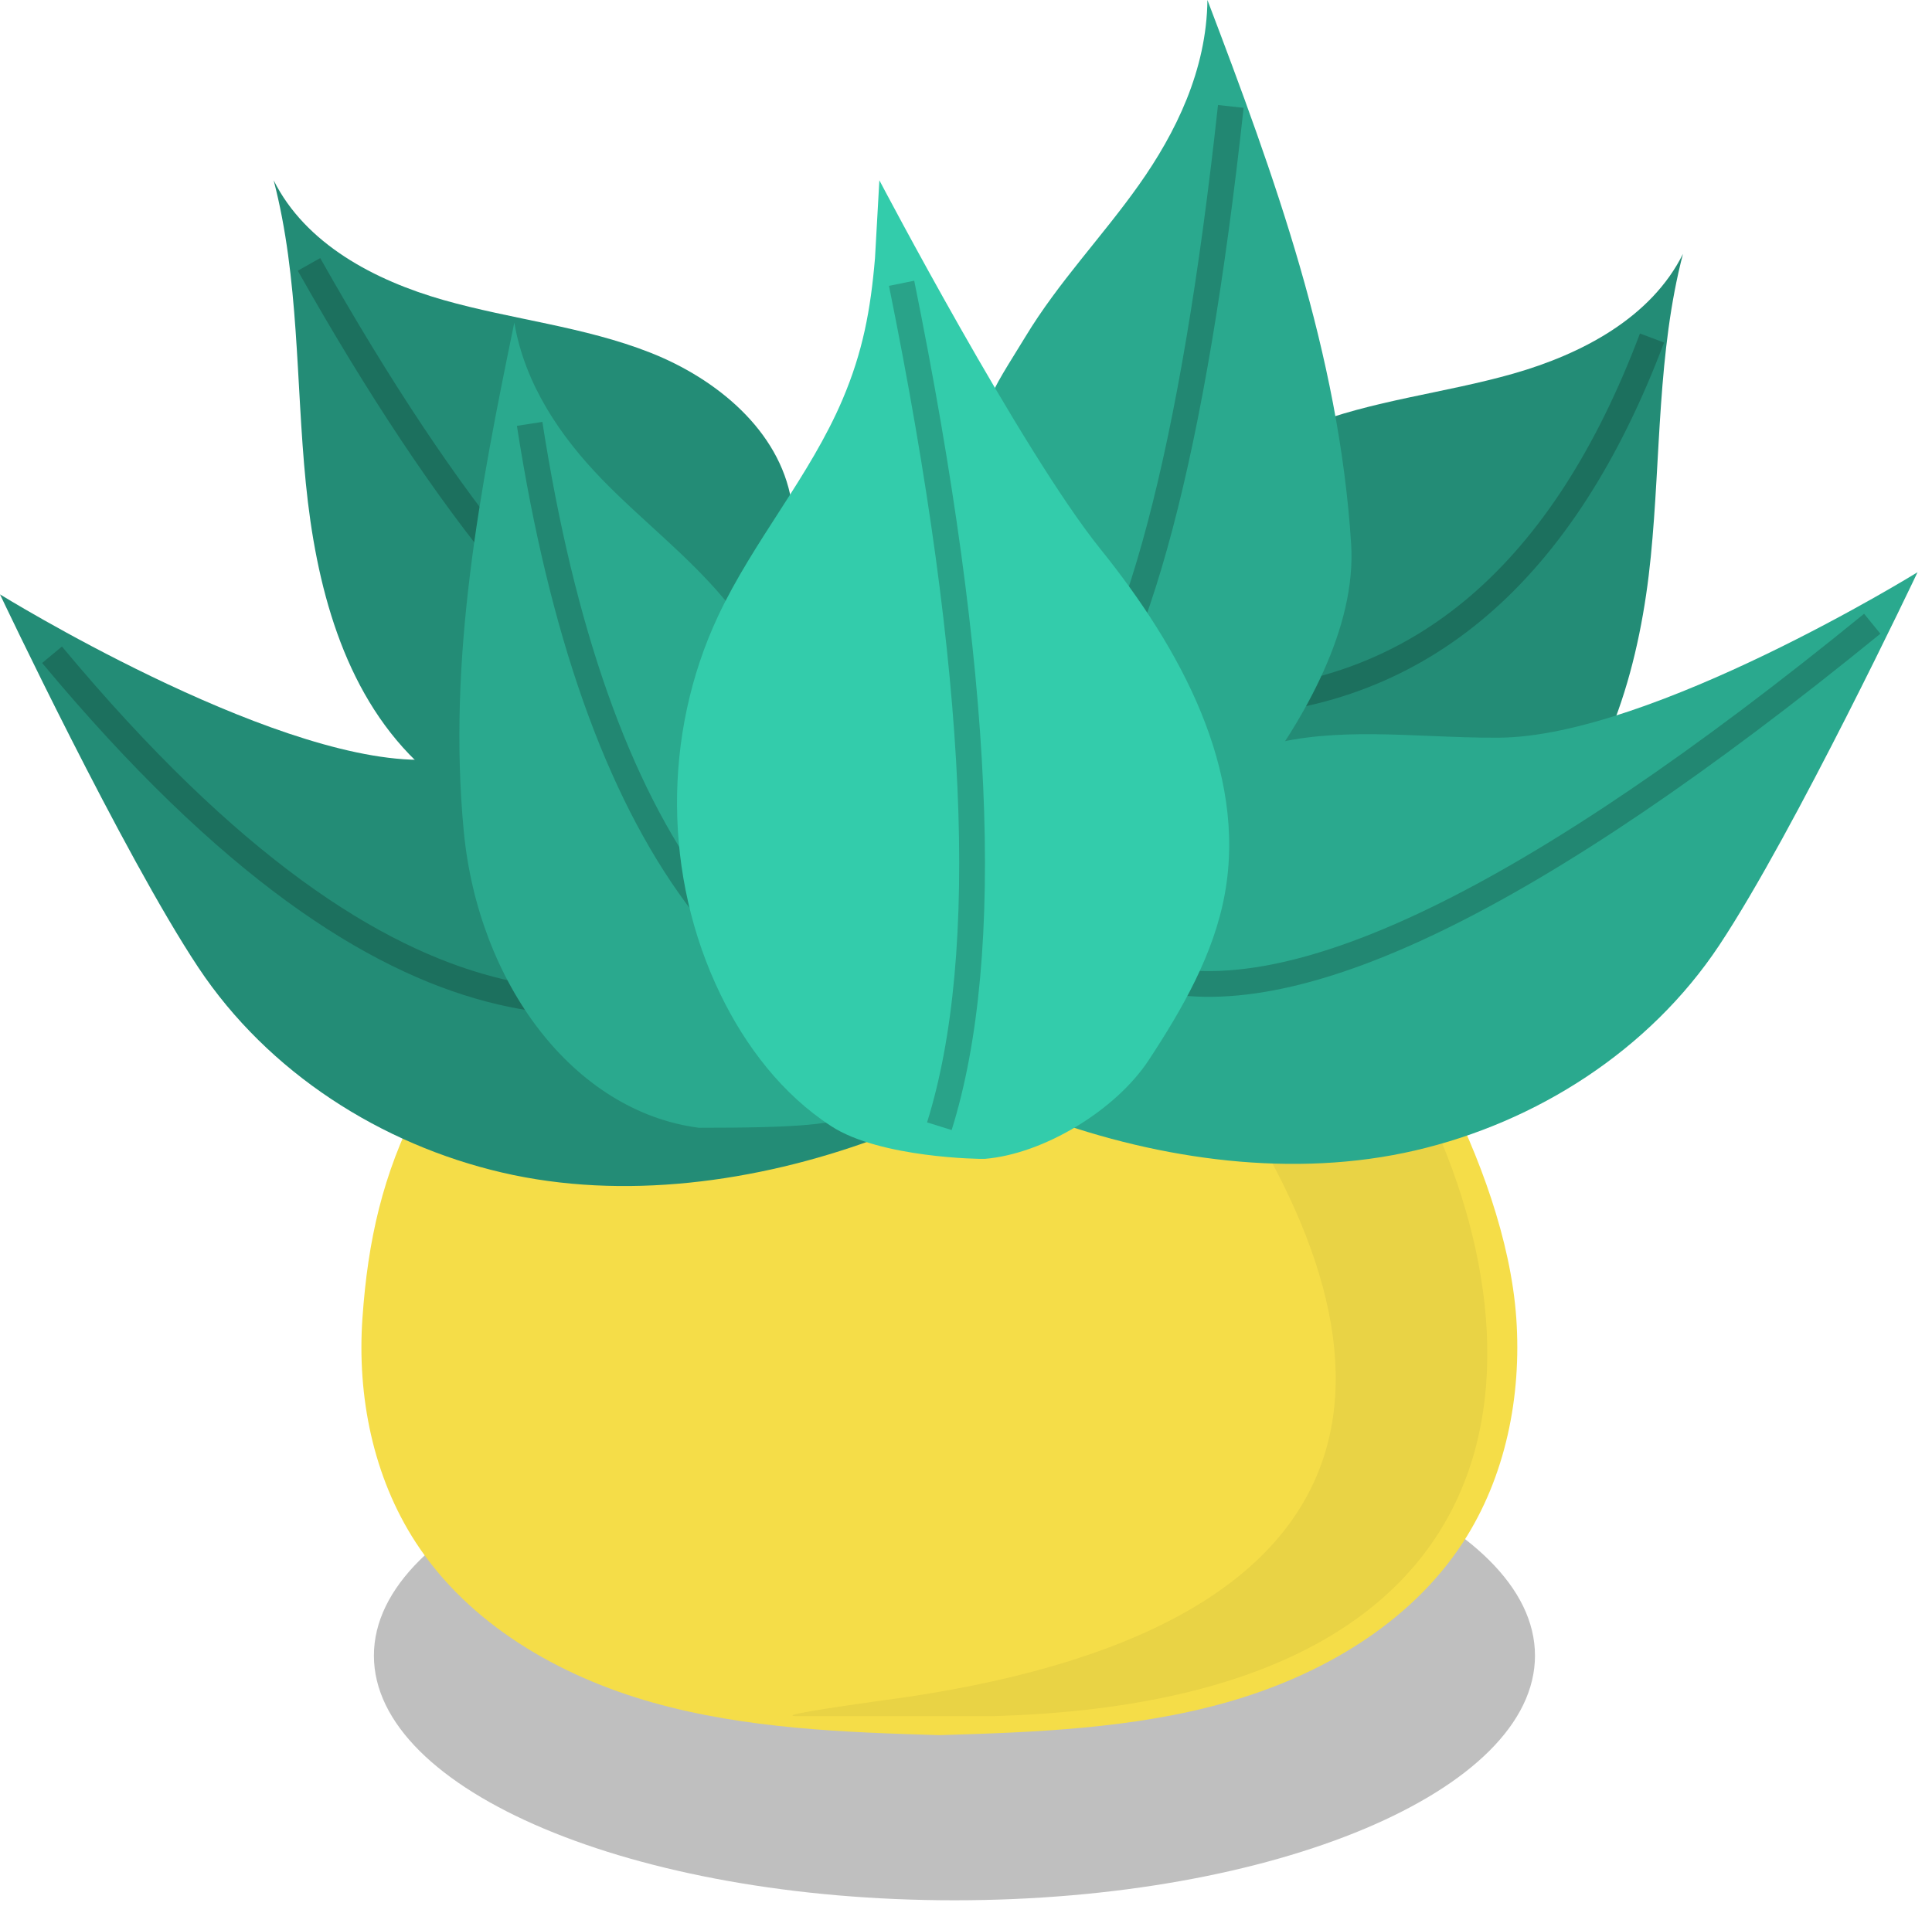
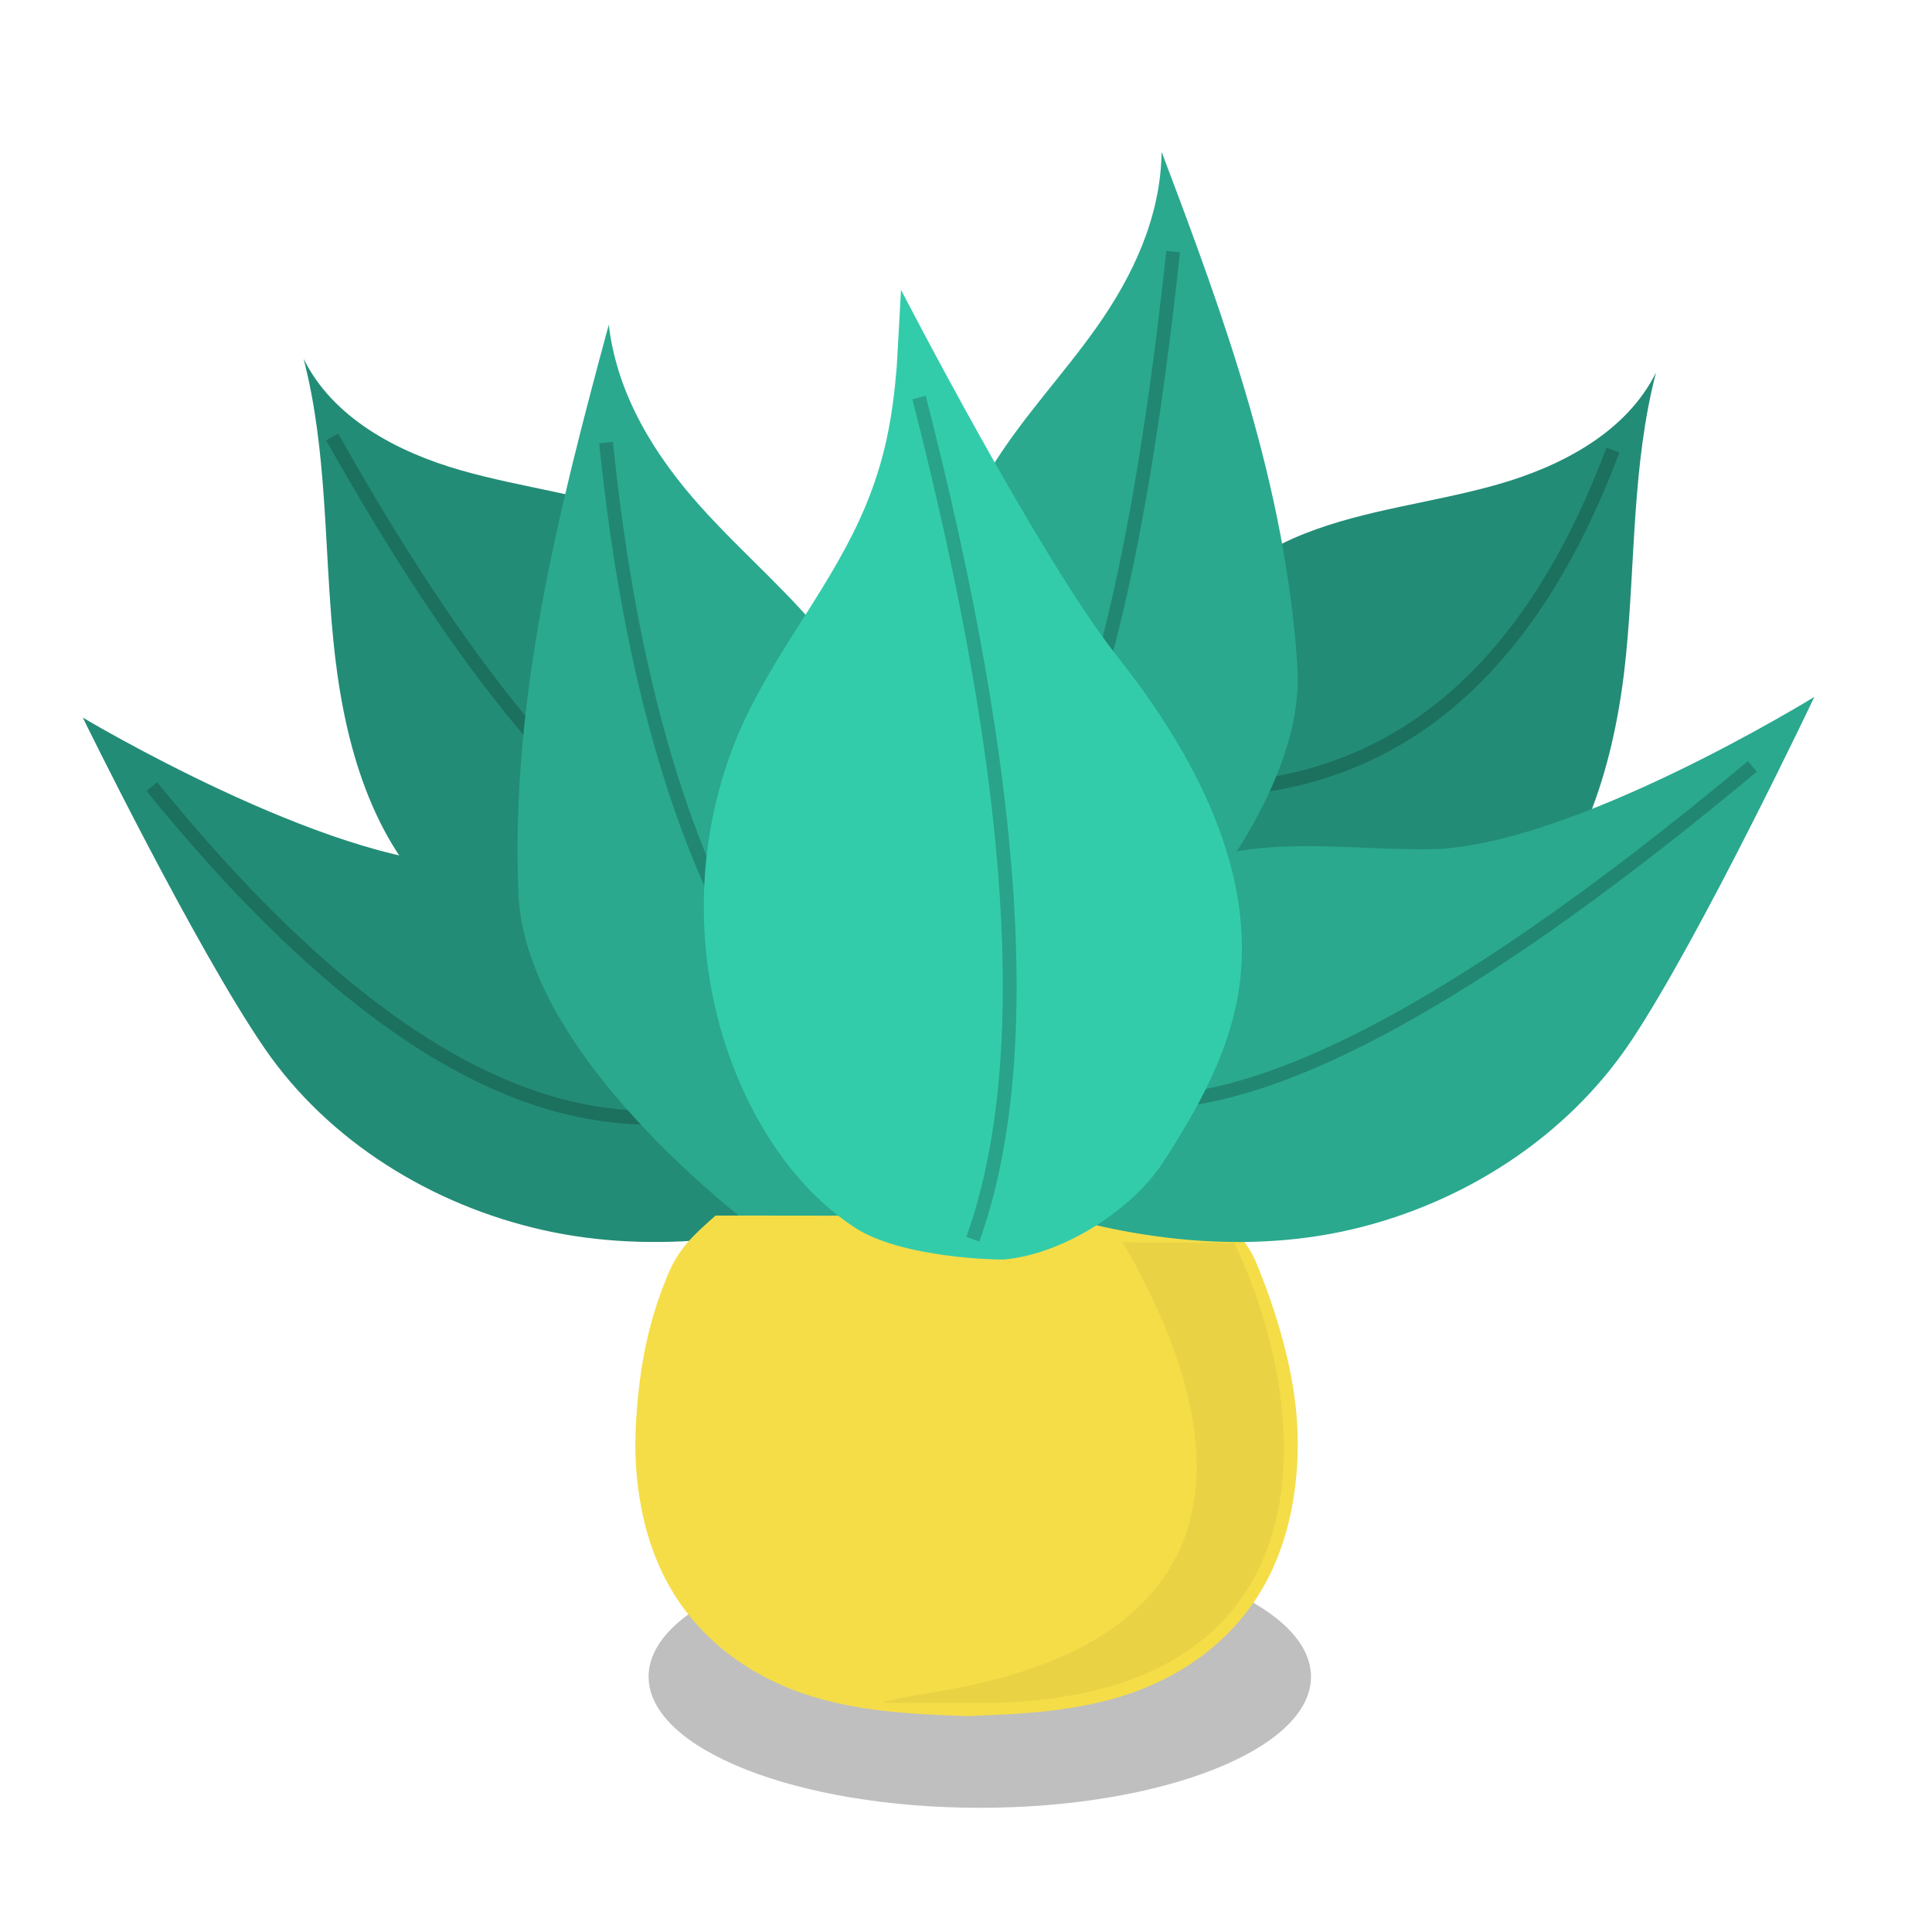
- <svg xmlns="http://www.w3.org/2000/svg" width="75" height="74" viewBox="0 0 75 74">
-   <g fill="none" fill-rule="evenodd" transform="translate(-1 -1)">
-     <path fill="#000" fill-opacity=".25" d="M60.588,65.288 C60.588,70.536 50.497,74.788 38.052,74.788 C25.606,74.788 15.515,70.536 15.515,65.288 C15.515,60.04 25.606,55.788 38.052,55.788 C50.497,55.788 60.588,60.04 60.588,65.288" />
-     <g transform="translate(.03 .064)">
-       <path fill="#238C76" d="M12.842,19.696 C13.232,23.625 14.283,27.726 17.11,30.481 L17.11,30.481 L23.766,32.118 L28.09,32.118 L32.437,22.093 L31.69,20.38 C31.224,17.651 28.791,15.645 26.216,14.63 L26.216,14.63 C23.642,13.615 20.84,13.343 18.179,12.584 L18.179,12.584 C15.518,11.825 12.828,10.412 11.593,7.936 L11.593,7.936 C12.59,11.756 12.451,15.767 12.842,19.696" />
-       <path stroke="#000" stroke-opacity=".2" d="M10.53,13.969 C18.691,21.467 25.326,25.669 30.434,26.577" transform="rotate(18 20.482 20.273)" />
-       <path fill="#238C76" d="M51.679,17.49 C49.104,18.505 46.671,20.511 46.206,23.24 L49.805,34.978 C55.173,35.925 58.8,35.48 60.685,33.643 C63.513,30.888 64.664,26.485 65.053,22.556 C65.444,18.627 65.306,14.616 66.302,10.796 C65.067,13.272 62.378,14.685 59.716,15.444 C57.055,16.203 54.253,16.475 51.679,17.49 Z" />
-       <path stroke="#000" stroke-opacity=".2" d="M46.871,16.949 C52.957,24.555 59.662,27.352 66.986,25.34" transform="scale(-1 1) rotate(18 0 -337.975)" />
-       <path fill="#2AA98E" d="M45.184,8.113 C43.757,10.132 42.069,11.873 40.772,14.018 L40.772,14.018 C39.474,16.163 38.683,17.027 39.138,19.715 L39.138,19.715 C39.138,19.715 38.87,31.237 45.416,36.16 L45.416,36.16 C45.416,36.16 53.833,28.574 53.421,22.06 L53.421,22.06 C52.953,14.659 50.438,7.761 47.842,0.936 L47.842,0.936 C47.812,3.655 46.612,6.096 45.184,8.113" />
-       <path stroke="#000" stroke-opacity=".2" d="M34.592,10.503 C44.61,19.455 51.842,24.189 56.289,24.707" transform="scale(-1 1) rotate(42 0 -100.771)" />
-       <path fill="#F5DD48" d="M15.04,52.121 C14.828,55.149 15.453,58.283 17.109,60.828 C19.173,64.001 22.671,66.024 26.316,67.048 C29.917,68.061 33.697,68.201 37.436,68.312 C41.175,68.201 44.954,68.061 48.554,67.048 C52.199,66.024 55.698,64.001 57.763,60.828 C59.419,58.283 60.043,55.149 59.832,52.121 C59.621,49.093 58.398,45.803 57.014,43.101 C56.529,42.155 55.41,41.116 54.723,40.73 C54.723,40.574 20.483,40.574 20.433,40.574 C18.99,41.628 17.981,42.332 17.21,43.838 C15.825,46.539 15.25,49.093 15.04,52.121 Z" />
-       <path fill="#000" fill-rule="nonzero" d="M47.816,42.026 C56.05,53.625 55.41,63.982 36.125,66.84 C32.577,67.325 31.179,67.569 31.932,67.572 L39.539,67.572 C62.135,66.933 60.775,51.476 55.373,42.116 C55.373,42.026 47.816,42.116 47.816,42.026 Z" opacity=".05" />
-       <path fill="#2AA98E" d="M59.174,29.58 C58.295,29.588 57.402,29.55 56.507,29.513 L56.507,29.513 C53.615,29.392 50.702,29.27 48.212,30.665 L48.212,30.665 L41.504,44.328 C46.044,45.985 51.214,46.701 55.913,45.607 L55.913,45.607 C60.613,44.515 64.993,41.729 67.706,37.648 L67.706,37.648 C70.635,33.238 75.408,23.156 75.408,23.156 L75.408,23.156 C75.408,23.156 65.102,29.53 59.174,29.58" />
-       <path stroke="#000" stroke-opacity=".2" d="M45.445,25.156 C58.649,35.924 68.051,40.475 73.65,38.808" transform="matrix(-1 0 0 1 119.095 0)" />
-       <path fill="#238C76" d="M8.672,38.508 C11.385,42.589 15.764,45.375 20.464,46.467 L20.464,46.467 C25.164,47.561 30.333,46.845 34.873,45.188 L34.873,45.188 L28.166,31.525 C25.674,30.13 22.762,30.252 19.87,30.373 L19.87,30.373 C18.974,30.41 18.082,30.448 17.203,30.44 L17.203,30.44 C11.276,30.39 0.97,24.016 0.97,24.016 L0.97,24.016 C0.97,24.016 5.742,34.098 8.672,38.508" />
-       <path stroke="#000" stroke-opacity=".2" d="M2.99,26.36 C16.834,42.983 25.248,40.317 30.678,38.51" />
-       <g transform="rotate(-9 98.565 -68.297)">
-         <path fill="#2AA98E" d="M11.287,32.313 C14.877,32.881 16.897,33.102 17.326,32.626 C21.763,27.7 16.944,17.373 16.944,17.373 C17.355,14.931 16.642,14.146 15.473,12.197 C14.303,10.249 12.783,8.667 11.496,6.834 C10.211,5.001 9.129,2.783 9.101,0.313 C6.763,6.513 4.496,12.78 4.074,19.503 C3.704,25.42 6.564,30.921 11.287,32.313 Z" />
-         <path stroke="#000" stroke-opacity=".2" d="M1,12.322 C11.875,24.472 21.542,28.105 30,23.221" transform="rotate(42 15.5 18.822)" />
-       </g>
-       <path fill="#33CCAB" d="M34.937,10.962 C34.766,12.98 34.464,14.597 33.678,16.446 L33.678,16.446 C32.412,19.423 30.219,21.934 28.843,24.864 L28.843,24.864 C26.69,29.447 26.724,34.981 28.933,39.538 L28.933,39.538 C29.915,41.567 31.338,43.43 33.239,44.666 L33.239,44.666 C35.141,45.904 39.065,45.945 39.193,45.935 L39.193,45.935 C41.489,45.748 44.292,44.04 45.569,42.092 L45.569,42.092 C46.876,40.101 48.093,37.983 48.517,35.647 L48.517,35.647 C49.391,30.839 46.772,26.086 43.694,22.262 L43.694,22.262 C40.616,18.439 35.107,7.936 35.107,7.936 L35.107,7.936 C35.107,7.936 34.943,10.902 34.937,10.962" />
-       <path stroke="#000" stroke-opacity=".2" d="M35.97,11.936 C39.037,27.074 39.526,37.984 37.436,44.667" />
+ <svg xmlns="http://www.w3.org/2000/svg" width="140" height="140" viewBox="0 0 140 140">
+   <g fill="none" fill-rule="evenodd">
+     <g transform="translate(5.112 26)">
+       <path fill="#238C76" d="M19.045,20.425 C19.718,27.249 21.533,34.372 26.416,39.157 L26.416,39.157 L37.912,42 L45.38,42 L52.888,24.588 L51.597,21.613 C50.793,16.873 46.59,13.389 42.143,11.626 L42.143,11.626 C37.698,9.863 32.858,9.391 28.262,8.073 L28.262,8.073 C23.666,6.755 19.02,4.3 16.887,0 L16.887,0 C18.609,6.635 18.369,13.601 19.045,20.425" />
+       <path stroke="#000" stroke-opacity=".2" d="M14.739,10.43 C28.827,23.438 40.275,30.736 49.082,32.323" transform="rotate(18 31.91 21.376)" />
+       <path fill="#238C76" d="M89.419,12.67 C84.935,14.439 80.697,17.937 79.888,22.694 L86.156,43.157 C95.505,44.808 101.821,44.033 105.104,40.831 C110.03,36.028 112.035,28.351 112.712,21.502 C113.393,14.652 113.153,7.66 114.888,1 C112.737,5.317 108.053,7.78 103.417,9.103 C98.783,10.426 93.902,10.9 89.419,12.67 Z" />
+       <path stroke="#000" stroke-opacity=".2" d="M80.342,11.591 C90.854,24.781 102.418,29.645 115.035,26.182" transform="scale(-1 1) rotate(18 0 -597.355)" />
+       <path fill="#238C76" d="M14.064,49.97 C18.705,56.721 26.197,61.329 34.237,63.135 L34.237,63.135 C42.278,64.944 51.121,63.76 58.888,61.019 L58.888,61.019 L47.413,38.42 C43.15,36.113 38.168,36.315 33.221,36.515 L33.221,36.515 C31.688,36.576 30.162,36.639 28.658,36.626 L28.658,36.626 C18.519,36.543 0.887,26 0.887,26 L0.887,26 C0.887,26 9.051,42.676 14.064,49.97" />
+       <path stroke="#000" stroke-opacity=".2" d="M5.888,31 C29.887,60.553 44.475,55.813 53.888,52.6" />
+     </g>
+     <g transform="rotate(-6 256.393 -220.636)">
+       <path fill="#2AA98E" d="M24.46,67.196 C41.202,71 43,62.406 43,62.406 L36.636,35.824 C37.521,30.697 35.986,29.048 33.469,24.954 C30.951,20.864 27.679,17.543 24.91,13.693 C22.144,9.844 19.815,5.187 19.755,0 C14.722,13.02 9.842,26.179 8.934,40.298 C8.137,52.723 24.46,67.196 24.46,67.196 Z" />
+       <path stroke="#000" stroke-opacity=".2" d="M1.461,25.662 C24.657,51.531 45.312,59.234 63.424,48.772" transform="rotate(42 32.442 39.477)" />
+     </g>
+     <g transform="translate(46 88)">
+       <path fill="#000" fill-opacity=".25" d="M49,33.5 C49,38.748 38.254,43 25.001,43 C11.746,43 1,38.748 1,33.5 C1,28.252 11.746,24 25.001,24 C38.254,24 49,28.252 49,33.5" />
+       <path fill="#F5DD48" d="M0.082,15.183 C-0.144,19.144 0.524,23.242 2.296,26.569 C4.503,30.718 8.246,33.364 12.145,34.704 C15.996,36.028 20.04,36.212 24.04,36.356 C28.039,36.212 32.082,36.028 35.933,34.704 C39.833,33.364 43.575,30.718 45.784,26.569 C47.555,23.242 48.223,19.144 47.997,15.183 C47.771,11.223 46.463,6.922 44.983,3.388 C44.464,2.151 43.267,0.792 42.532,0.287 C42.532,0.084 5.905,0.084 5.851,0.084 C4.308,1.462 3.228,2.383 2.404,4.352 C0.922,7.884 0.307,11.223 0.082,15.183 Z" />
+       <path fill="#000" fill-rule="nonzero" d="M35.33,1.982 C44.183,17.15 43.495,30.694 22.76,34.432 C18.945,35.065 17.443,35.384 18.252,35.389 L26.43,35.389 C50.725,34.553 49.263,14.34 43.455,2.1 C43.455,1.982 35.33,2.1 35.33,1.982 Z" opacity=".05" />
+     </g>
+     <g transform="translate(56 11)">
+       <path fill="#2AA98E" d="M23.483,12.691 C20.965,16.262 17.987,19.34 15.698,23.134 L15.698,23.134 C13.408,26.927 12.012,28.455 12.815,33.208 L12.815,33.208 C12.815,33.208 12.342,53.583 23.892,62.288 L23.892,62.288 C23.892,62.288 38.743,48.874 38.016,37.355 L38.016,37.355 C37.19,24.267 32.753,12.069 28.172,0 L28.172,0 C28.119,4.808 26.002,9.125 23.483,12.691" />
+       <path stroke="#000" stroke-opacity=".2" d="M4.371,16.691 C21.88,32.385 34.498,40.709 42.226,41.665" transform="scale(-1 1) rotate(42 0 -31.517)" />
+       <path fill="#2AA98E" d="M47.514,50.545 C46,50.559 44.462,50.493 42.92,50.43 L42.92,50.43 C37.939,50.222 32.921,50.012 28.633,52.41 L28.633,52.41 L17.079,75.902 C24.898,78.751 33.803,79.982 41.897,78.101 L41.897,78.101 C49.992,76.223 57.536,71.433 62.209,64.417 L62.209,64.417 C67.254,56.834 75.475,39.5 75.475,39.5 L75.475,39.5 C75.475,39.5 57.724,50.459 47.514,50.545" />
+       <path stroke="#000" stroke-opacity=".2" d="M23.068,44.538 C45.499,63.252 61.471,71.16 70.983,68.264" transform="matrix(-1 0 0 1 94.051 0)" />
+     </g>
+     <g transform="translate(51 21)">
+       <path fill="#33CCAB" d="M13.981,5.597 C13.67,9.328 13.121,12.318 11.69,15.738 L11.69,15.738 C9.387,21.243 5.398,25.887 2.895,31.304 L2.895,31.304 C-1.022,39.781 -0.96,50.013 3.058,58.441 L3.058,58.441 C4.846,62.192 7.433,65.638 10.891,67.924 L10.891,67.924 C14.351,70.213 21.49,70.29 21.723,70.27 L21.723,70.27 C25.9,69.925 30.998,66.765 33.322,63.164 L33.322,63.164 C35.7,59.481 37.913,55.566 38.685,51.245 L38.685,51.245 C40.274,42.354 35.511,33.565 29.91,26.494 L29.91,26.494 C24.311,19.422 14.291,4.4408921e-13 14.291,4.4408921e-13 L14.291,4.4408921e-13 C14.291,4.4408921e-13 13.991,5.486 13.981,5.597" />
+       <path stroke="#000" stroke-opacity=".2" d="M15.598,7.808 C22.771,35.722 24.07,56.053 19.496,68.8" />
    </g>
  </g>
</svg>
